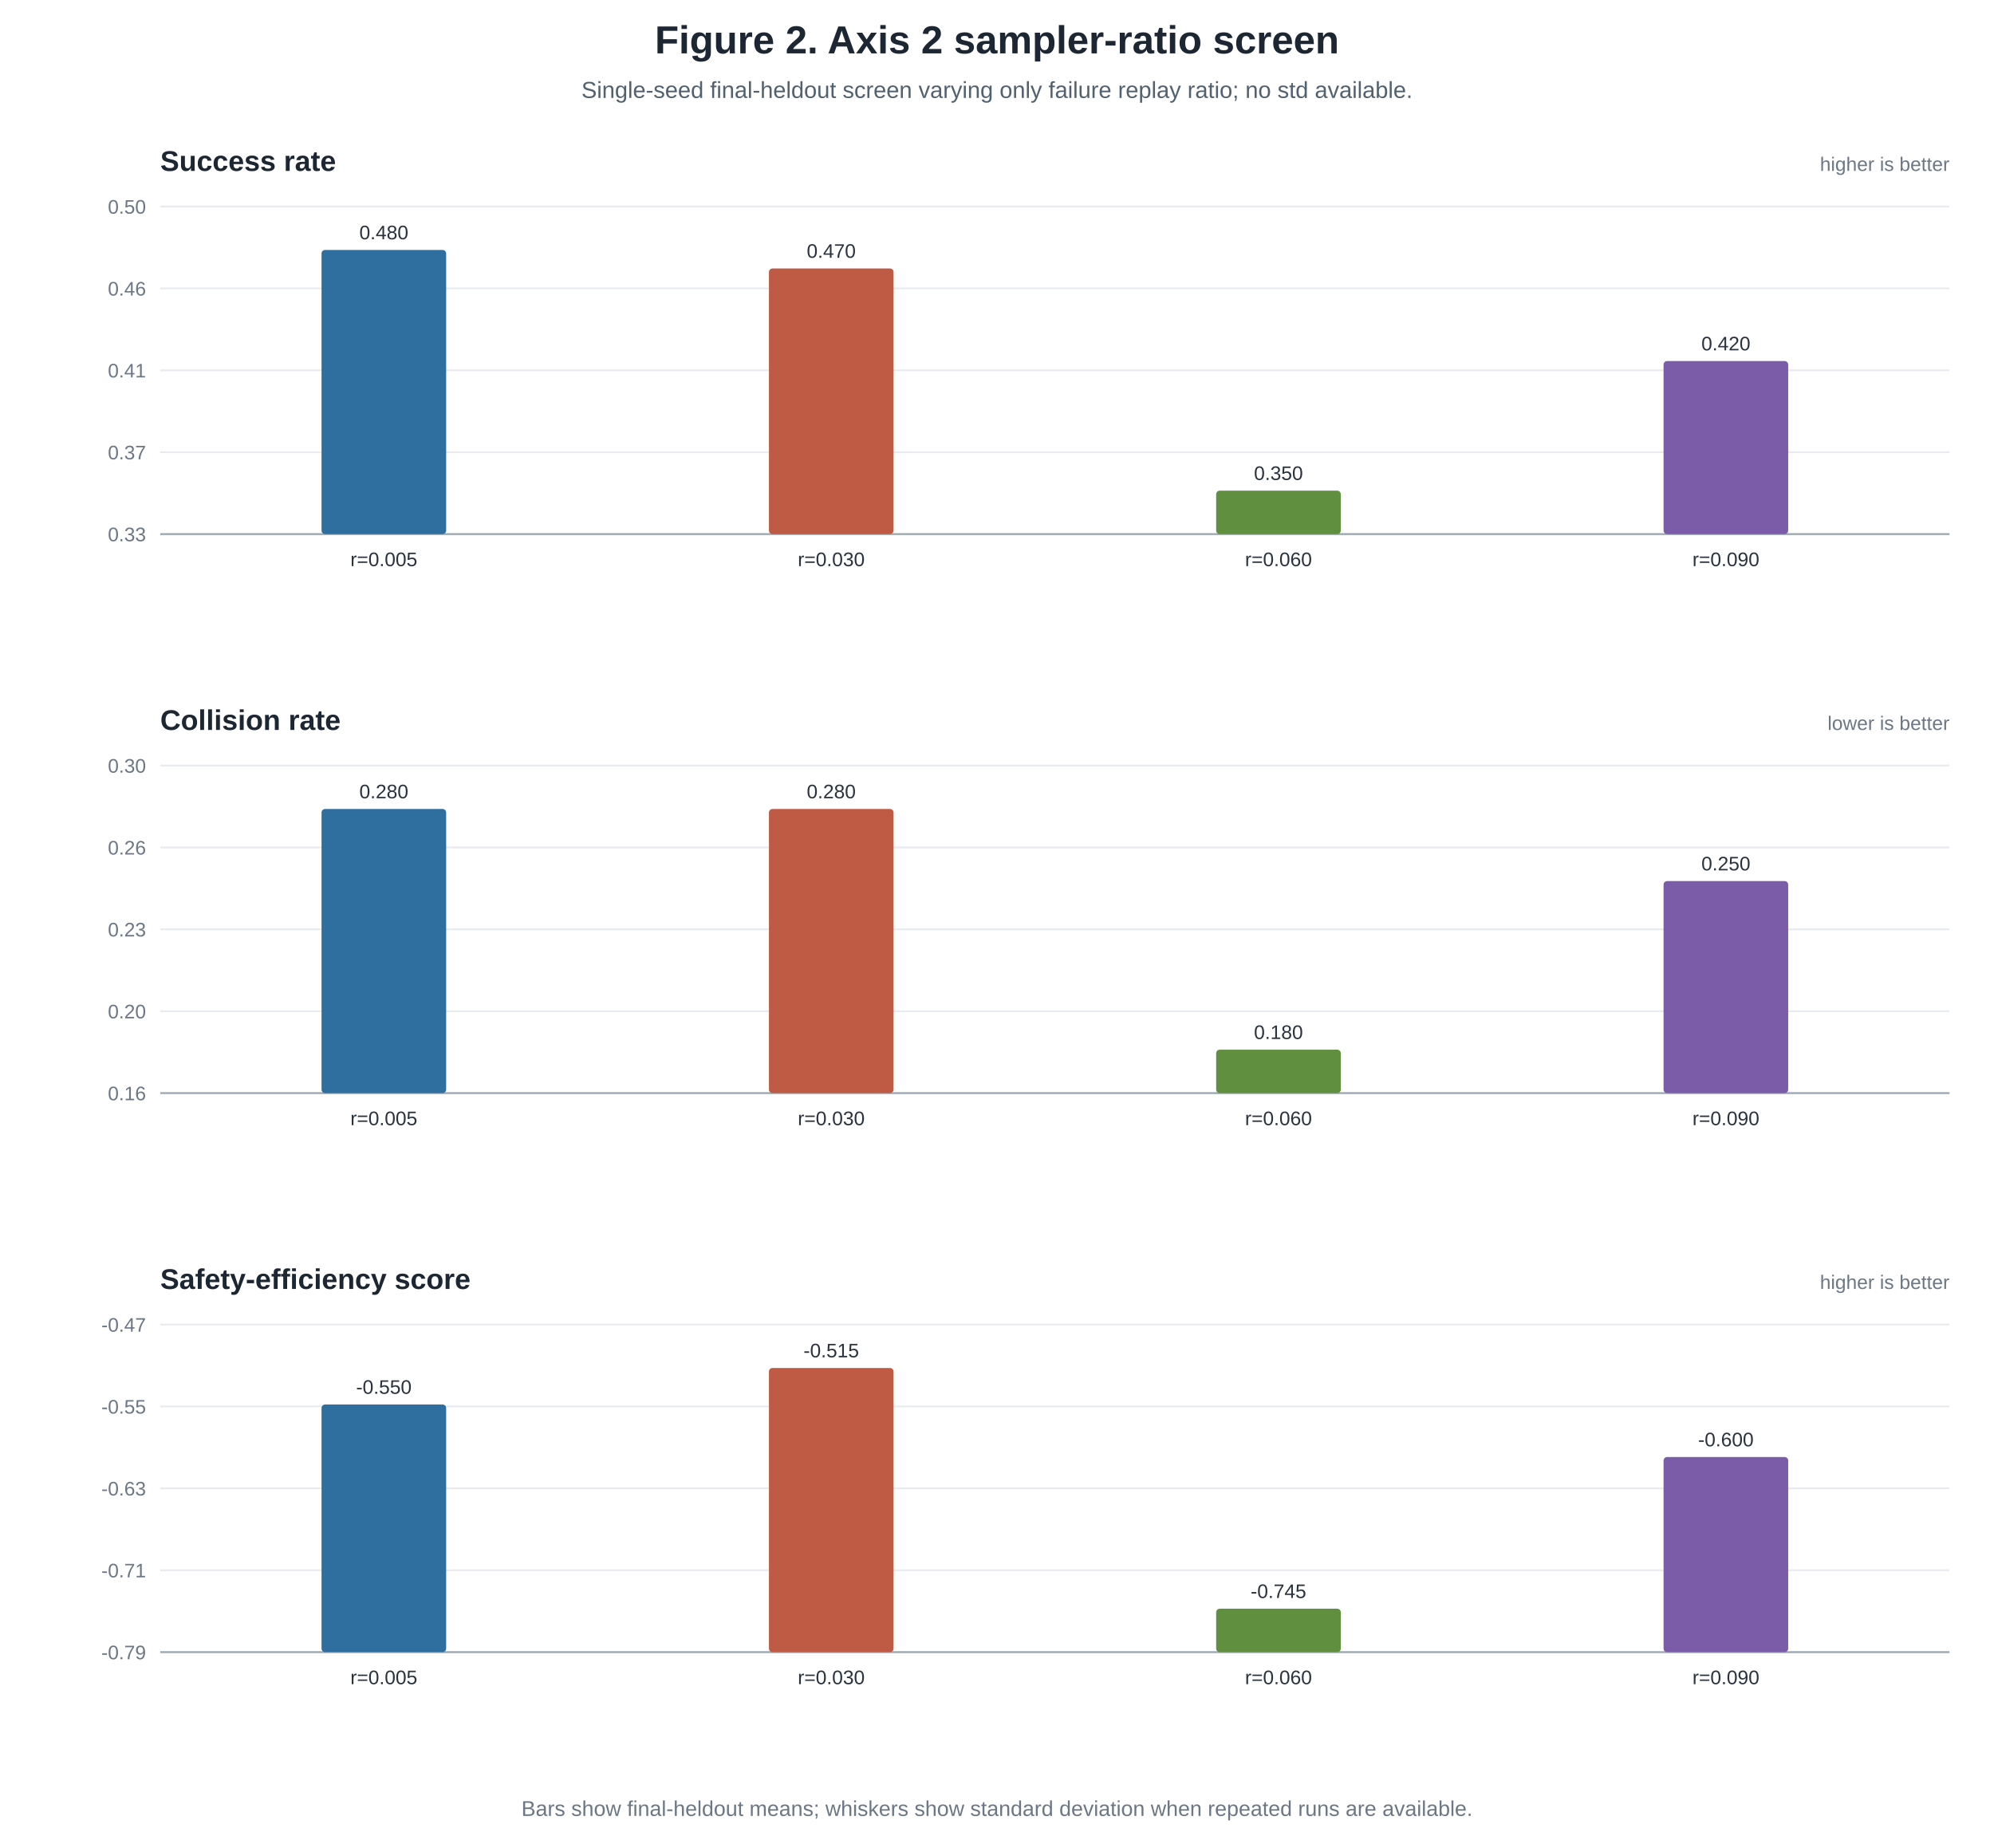
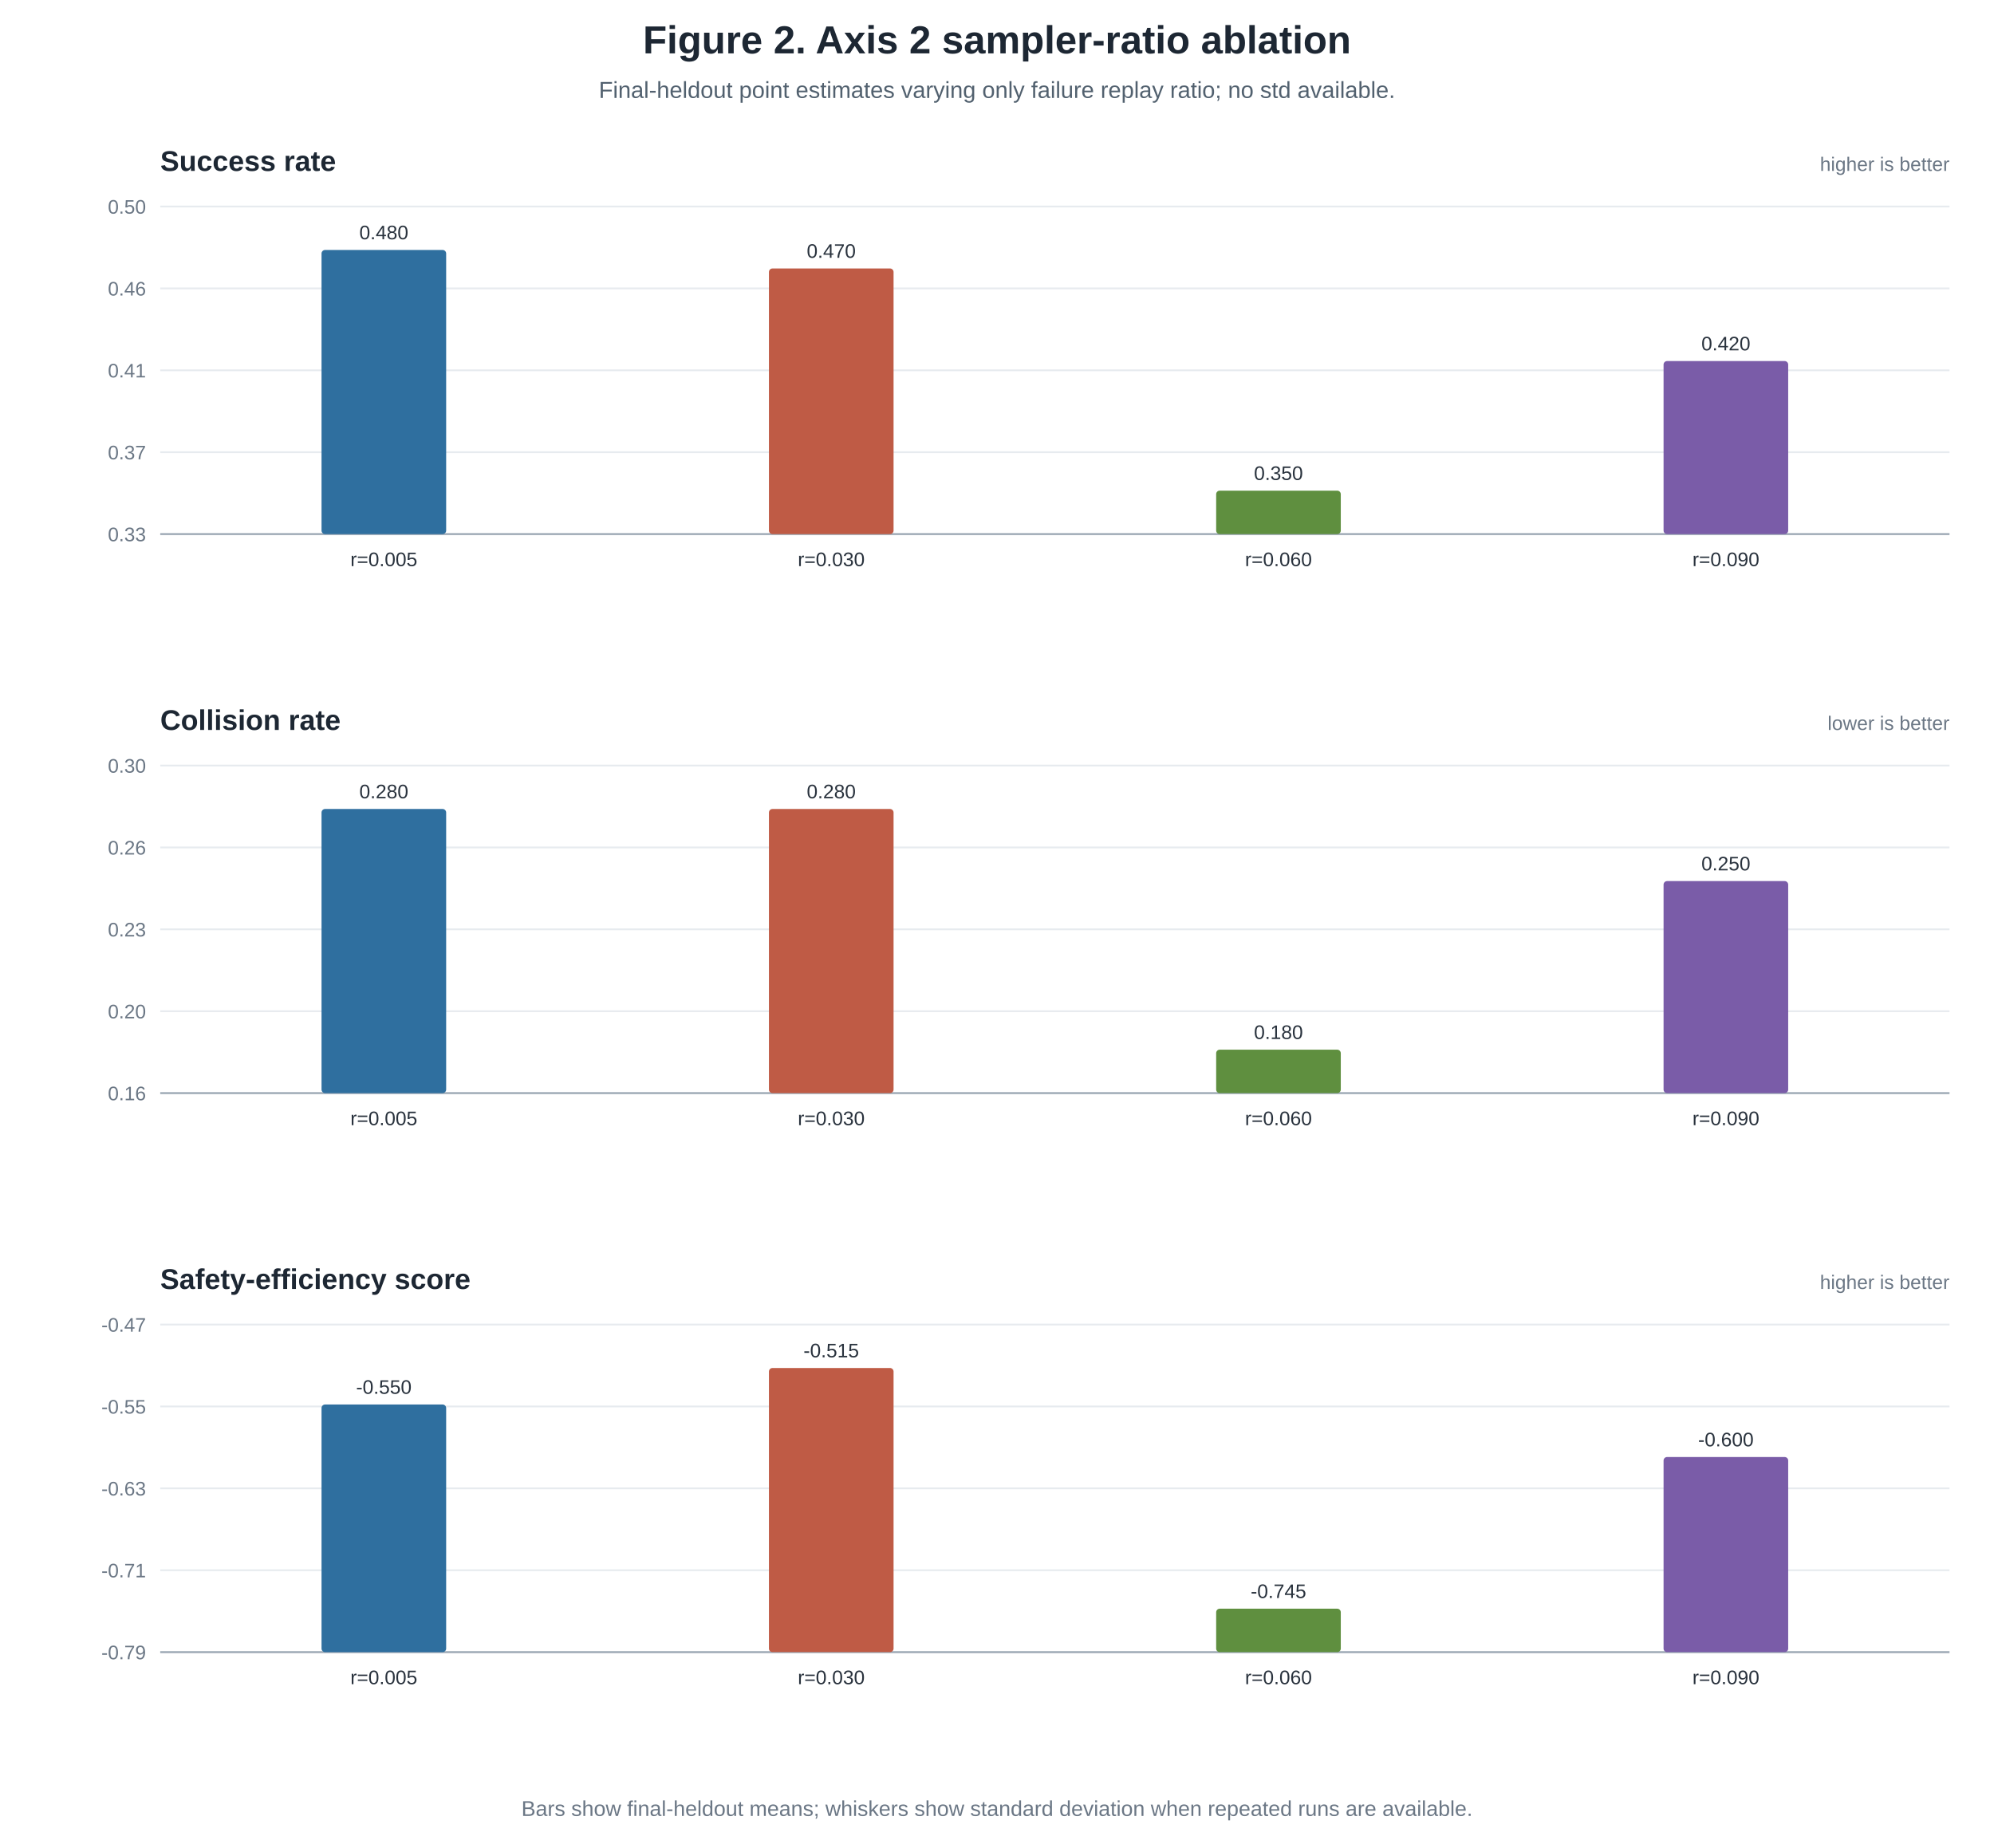
<svg xmlns="http://www.w3.org/2000/svg" width="1120" height="1038" viewBox="0 0 1120 1038">
  <rect width="100%" height="100%" fill="#ffffff" />
-   <text x="560.0" y="30" text-anchor="middle" font-family="Arial, sans-serif" font-size="22" font-weight="700" fill="#1d2733">Figure 2. Axis 2 sampler-ratio screen</text>
-   <text x="560.0" y="55" text-anchor="middle" font-family="Arial, sans-serif" font-size="13" fill="#52616f">Single-seed final-heldout screen varying only failure replay ratio; no std available.</text>
+   <text x="560.0" y="30" text-anchor="middle" font-family="Arial, sans-serif" font-size="22" font-weight="700" fill="#1d2733">Figure 2. Axis 2 sampler-ratio ablation</text>
+   <text x="560.0" y="55" text-anchor="middle" font-family="Arial, sans-serif" font-size="13" fill="#52616f">Final-heldout point estimates varying only failure replay ratio; no std available.</text>
  <text x="90" y="96" font-family="Arial, sans-serif" font-size="16" font-weight="700" fill="#1d2733">Success rate</text>
  <line x1="90" y1="300.0" x2="1095" y2="300.0" stroke="#e7ebef" stroke-width="1" />
  <text x="82" y="304.0" text-anchor="end" font-family="Arial, sans-serif" font-size="11" fill="#6b7785">0.33</text>
  <line x1="90" y1="254.0" x2="1095" y2="254.0" stroke="#e7ebef" stroke-width="1" />
  <text x="82" y="258.0" text-anchor="end" font-family="Arial, sans-serif" font-size="11" fill="#6b7785">0.37</text>
  <line x1="90" y1="208.0" x2="1095" y2="208.0" stroke="#e7ebef" stroke-width="1" />
  <text x="82" y="212.0" text-anchor="end" font-family="Arial, sans-serif" font-size="11" fill="#6b7785">0.41</text>
  <line x1="90" y1="162.0" x2="1095" y2="162.0" stroke="#e7ebef" stroke-width="1" />
  <text x="82" y="166.0" text-anchor="end" font-family="Arial, sans-serif" font-size="11" fill="#6b7785">0.46</text>
  <line x1="90" y1="116.0" x2="1095" y2="116.0" stroke="#e7ebef" stroke-width="1" />
  <text x="82" y="120.0" text-anchor="end" font-family="Arial, sans-serif" font-size="11" fill="#6b7785">0.50</text>
  <line x1="90" y1="300" x2="1095" y2="300" stroke="#9aa6b2" />
  <rect x="180.6" y="140.4" width="70.0" height="159.6" fill="#2f6f9f" rx="2" />
  <text x="215.6" y="318" text-anchor="middle" font-family="Arial, sans-serif" font-size="11" fill="#29323d">r=0.005</text>
  <text x="215.6" y="134.4" text-anchor="middle" font-family="Arial, sans-serif" font-size="11" fill="#29323d">0.480</text>
  <rect x="431.9" y="150.8" width="70.0" height="149.2" fill="#bf5b45" rx="2" />
  <text x="466.9" y="318" text-anchor="middle" font-family="Arial, sans-serif" font-size="11" fill="#29323d">r=0.030</text>
  <text x="466.9" y="144.8" text-anchor="middle" font-family="Arial, sans-serif" font-size="11" fill="#29323d">0.470</text>
  <rect x="683.1" y="275.6" width="70.0" height="24.4" fill="#5f8f3f" rx="2" />
  <text x="718.1" y="318" text-anchor="middle" font-family="Arial, sans-serif" font-size="11" fill="#29323d">r=0.060</text>
  <text x="718.1" y="269.6" text-anchor="middle" font-family="Arial, sans-serif" font-size="11" fill="#29323d">0.350</text>
  <rect x="934.4" y="202.8" width="70.0" height="97.2" fill="#7a5ca8" rx="2" />
  <text x="969.4" y="318" text-anchor="middle" font-family="Arial, sans-serif" font-size="11" fill="#29323d">r=0.090</text>
  <text x="969.4" y="196.8" text-anchor="middle" font-family="Arial, sans-serif" font-size="11" fill="#29323d">0.420</text>
  <text x="1095" y="96" text-anchor="end" font-family="Arial, sans-serif" font-size="11" fill="#6b7785">higher is better</text>
  <text x="90" y="410" font-family="Arial, sans-serif" font-size="16" font-weight="700" fill="#1d2733">Collision rate</text>
  <line x1="90" y1="614.0" x2="1095" y2="614.0" stroke="#e7ebef" stroke-width="1" />
  <text x="82" y="618.0" text-anchor="end" font-family="Arial, sans-serif" font-size="11" fill="#6b7785">0.16</text>
  <line x1="90" y1="568.0" x2="1095" y2="568.0" stroke="#e7ebef" stroke-width="1" />
  <text x="82" y="572.0" text-anchor="end" font-family="Arial, sans-serif" font-size="11" fill="#6b7785">0.20</text>
  <line x1="90" y1="522.0" x2="1095" y2="522.0" stroke="#e7ebef" stroke-width="1" />
  <text x="82" y="526.0" text-anchor="end" font-family="Arial, sans-serif" font-size="11" fill="#6b7785">0.23</text>
  <line x1="90" y1="476.0" x2="1095" y2="476.0" stroke="#e7ebef" stroke-width="1" />
  <text x="82" y="480.0" text-anchor="end" font-family="Arial, sans-serif" font-size="11" fill="#6b7785">0.26</text>
  <line x1="90" y1="430.0" x2="1095" y2="430.0" stroke="#e7ebef" stroke-width="1" />
  <text x="82" y="434.0" text-anchor="end" font-family="Arial, sans-serif" font-size="11" fill="#6b7785">0.30</text>
  <line x1="90" y1="614" x2="1095" y2="614" stroke="#9aa6b2" />
  <rect x="180.6" y="454.4" width="70.0" height="159.6" fill="#2f6f9f" rx="2" />
  <text x="215.6" y="632" text-anchor="middle" font-family="Arial, sans-serif" font-size="11" fill="#29323d">r=0.005</text>
  <text x="215.6" y="448.4" text-anchor="middle" font-family="Arial, sans-serif" font-size="11" fill="#29323d">0.280</text>
  <rect x="431.9" y="454.4" width="70.0" height="159.6" fill="#bf5b45" rx="2" />
  <text x="466.9" y="632" text-anchor="middle" font-family="Arial, sans-serif" font-size="11" fill="#29323d">r=0.030</text>
  <text x="466.9" y="448.4" text-anchor="middle" font-family="Arial, sans-serif" font-size="11" fill="#29323d">0.280</text>
  <rect x="683.1" y="589.6" width="70.0" height="24.4" fill="#5f8f3f" rx="2" />
  <text x="718.1" y="632" text-anchor="middle" font-family="Arial, sans-serif" font-size="11" fill="#29323d">r=0.060</text>
  <text x="718.1" y="583.6" text-anchor="middle" font-family="Arial, sans-serif" font-size="11" fill="#29323d">0.180</text>
  <rect x="934.4" y="494.9" width="70.0" height="119.1" fill="#7a5ca8" rx="2" />
  <text x="969.4" y="632" text-anchor="middle" font-family="Arial, sans-serif" font-size="11" fill="#29323d">r=0.090</text>
  <text x="969.4" y="488.9" text-anchor="middle" font-family="Arial, sans-serif" font-size="11" fill="#29323d">0.250</text>
  <text x="1095" y="410" text-anchor="end" font-family="Arial, sans-serif" font-size="11" fill="#6b7785">lower is better</text>
  <text x="90" y="724" font-family="Arial, sans-serif" font-size="16" font-weight="700" fill="#1d2733">Safety-efficiency score</text>
  <line x1="90" y1="928.0" x2="1095" y2="928.0" stroke="#e7ebef" stroke-width="1" />
  <text x="82" y="932.0" text-anchor="end" font-family="Arial, sans-serif" font-size="11" fill="#6b7785">-0.79</text>
  <line x1="90" y1="882.0" x2="1095" y2="882.0" stroke="#e7ebef" stroke-width="1" />
  <text x="82" y="886.0" text-anchor="end" font-family="Arial, sans-serif" font-size="11" fill="#6b7785">-0.71</text>
  <line x1="90" y1="836.0" x2="1095" y2="836.0" stroke="#e7ebef" stroke-width="1" />
  <text x="82" y="840.0" text-anchor="end" font-family="Arial, sans-serif" font-size="11" fill="#6b7785">-0.63</text>
  <line x1="90" y1="790.0" x2="1095" y2="790.0" stroke="#e7ebef" stroke-width="1" />
  <text x="82" y="794.0" text-anchor="end" font-family="Arial, sans-serif" font-size="11" fill="#6b7785">-0.55</text>
  <line x1="90" y1="744.0" x2="1095" y2="744.0" stroke="#e7ebef" stroke-width="1" />
  <text x="82" y="748.0" text-anchor="end" font-family="Arial, sans-serif" font-size="11" fill="#6b7785">-0.47</text>
  <line x1="90" y1="928" x2="1095" y2="928" stroke="#9aa6b2" />
  <rect x="180.6" y="788.9" width="70.0" height="139.1" fill="#2f6f9f" rx="2" />
  <text x="215.6" y="946" text-anchor="middle" font-family="Arial, sans-serif" font-size="11" fill="#29323d">r=0.005</text>
  <text x="215.6" y="782.9" text-anchor="middle" font-family="Arial, sans-serif" font-size="11" fill="#29323d">-0.550</text>
  <rect x="431.9" y="768.4" width="70.0" height="159.6" fill="#bf5b45" rx="2" />
  <text x="466.9" y="946" text-anchor="middle" font-family="Arial, sans-serif" font-size="11" fill="#29323d">r=0.030</text>
  <text x="466.9" y="762.4" text-anchor="middle" font-family="Arial, sans-serif" font-size="11" fill="#29323d">-0.515</text>
  <rect x="683.1" y="903.6" width="70.0" height="24.4" fill="#5f8f3f" rx="2" />
  <text x="718.1" y="946" text-anchor="middle" font-family="Arial, sans-serif" font-size="11" fill="#29323d">r=0.060</text>
  <text x="718.1" y="897.6" text-anchor="middle" font-family="Arial, sans-serif" font-size="11" fill="#29323d">-0.745</text>
  <rect x="934.4" y="818.4" width="70.0" height="109.6" fill="#7a5ca8" rx="2" />
  <text x="969.4" y="946" text-anchor="middle" font-family="Arial, sans-serif" font-size="11" fill="#29323d">r=0.090</text>
  <text x="969.4" y="812.4" text-anchor="middle" font-family="Arial, sans-serif" font-size="11" fill="#29323d">-0.600</text>
  <text x="1095" y="724" text-anchor="end" font-family="Arial, sans-serif" font-size="11" fill="#6b7785">higher is better</text>
  <text x="560.0" y="1020" text-anchor="middle" font-family="Arial, sans-serif" font-size="12" fill="#6b7785">Bars show final-heldout means; whiskers show standard deviation when repeated runs are available.</text>
</svg>
